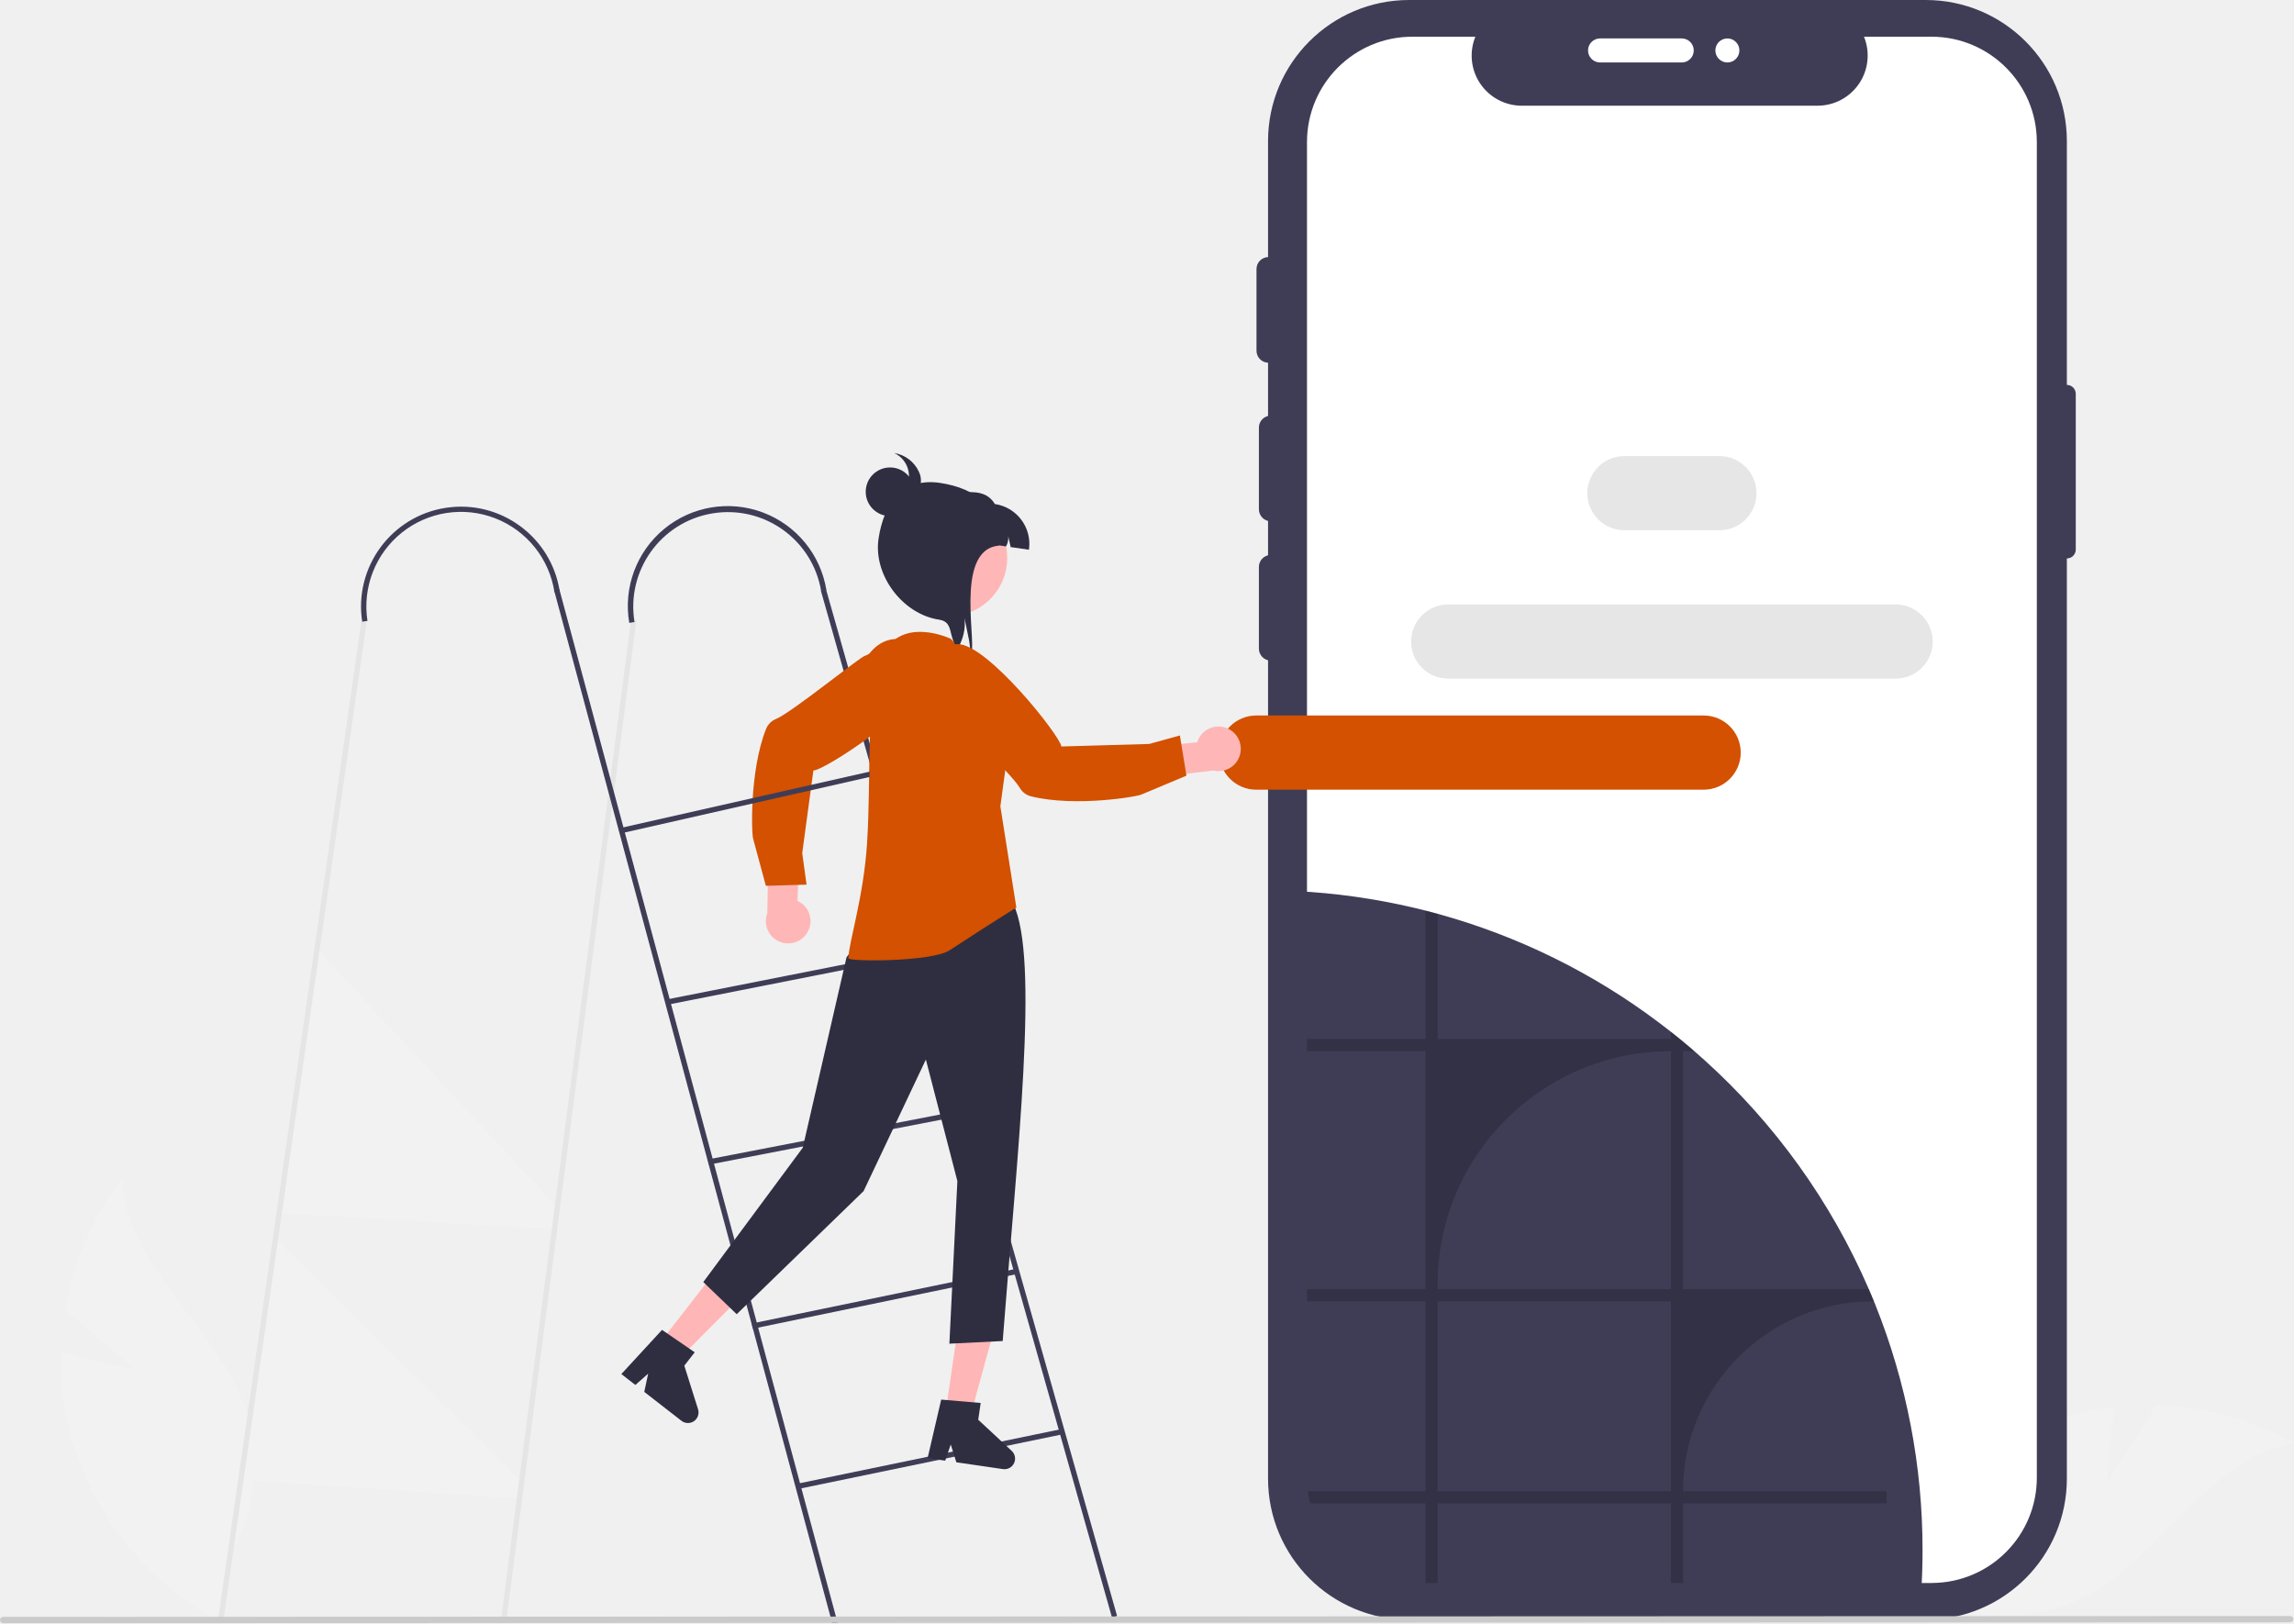
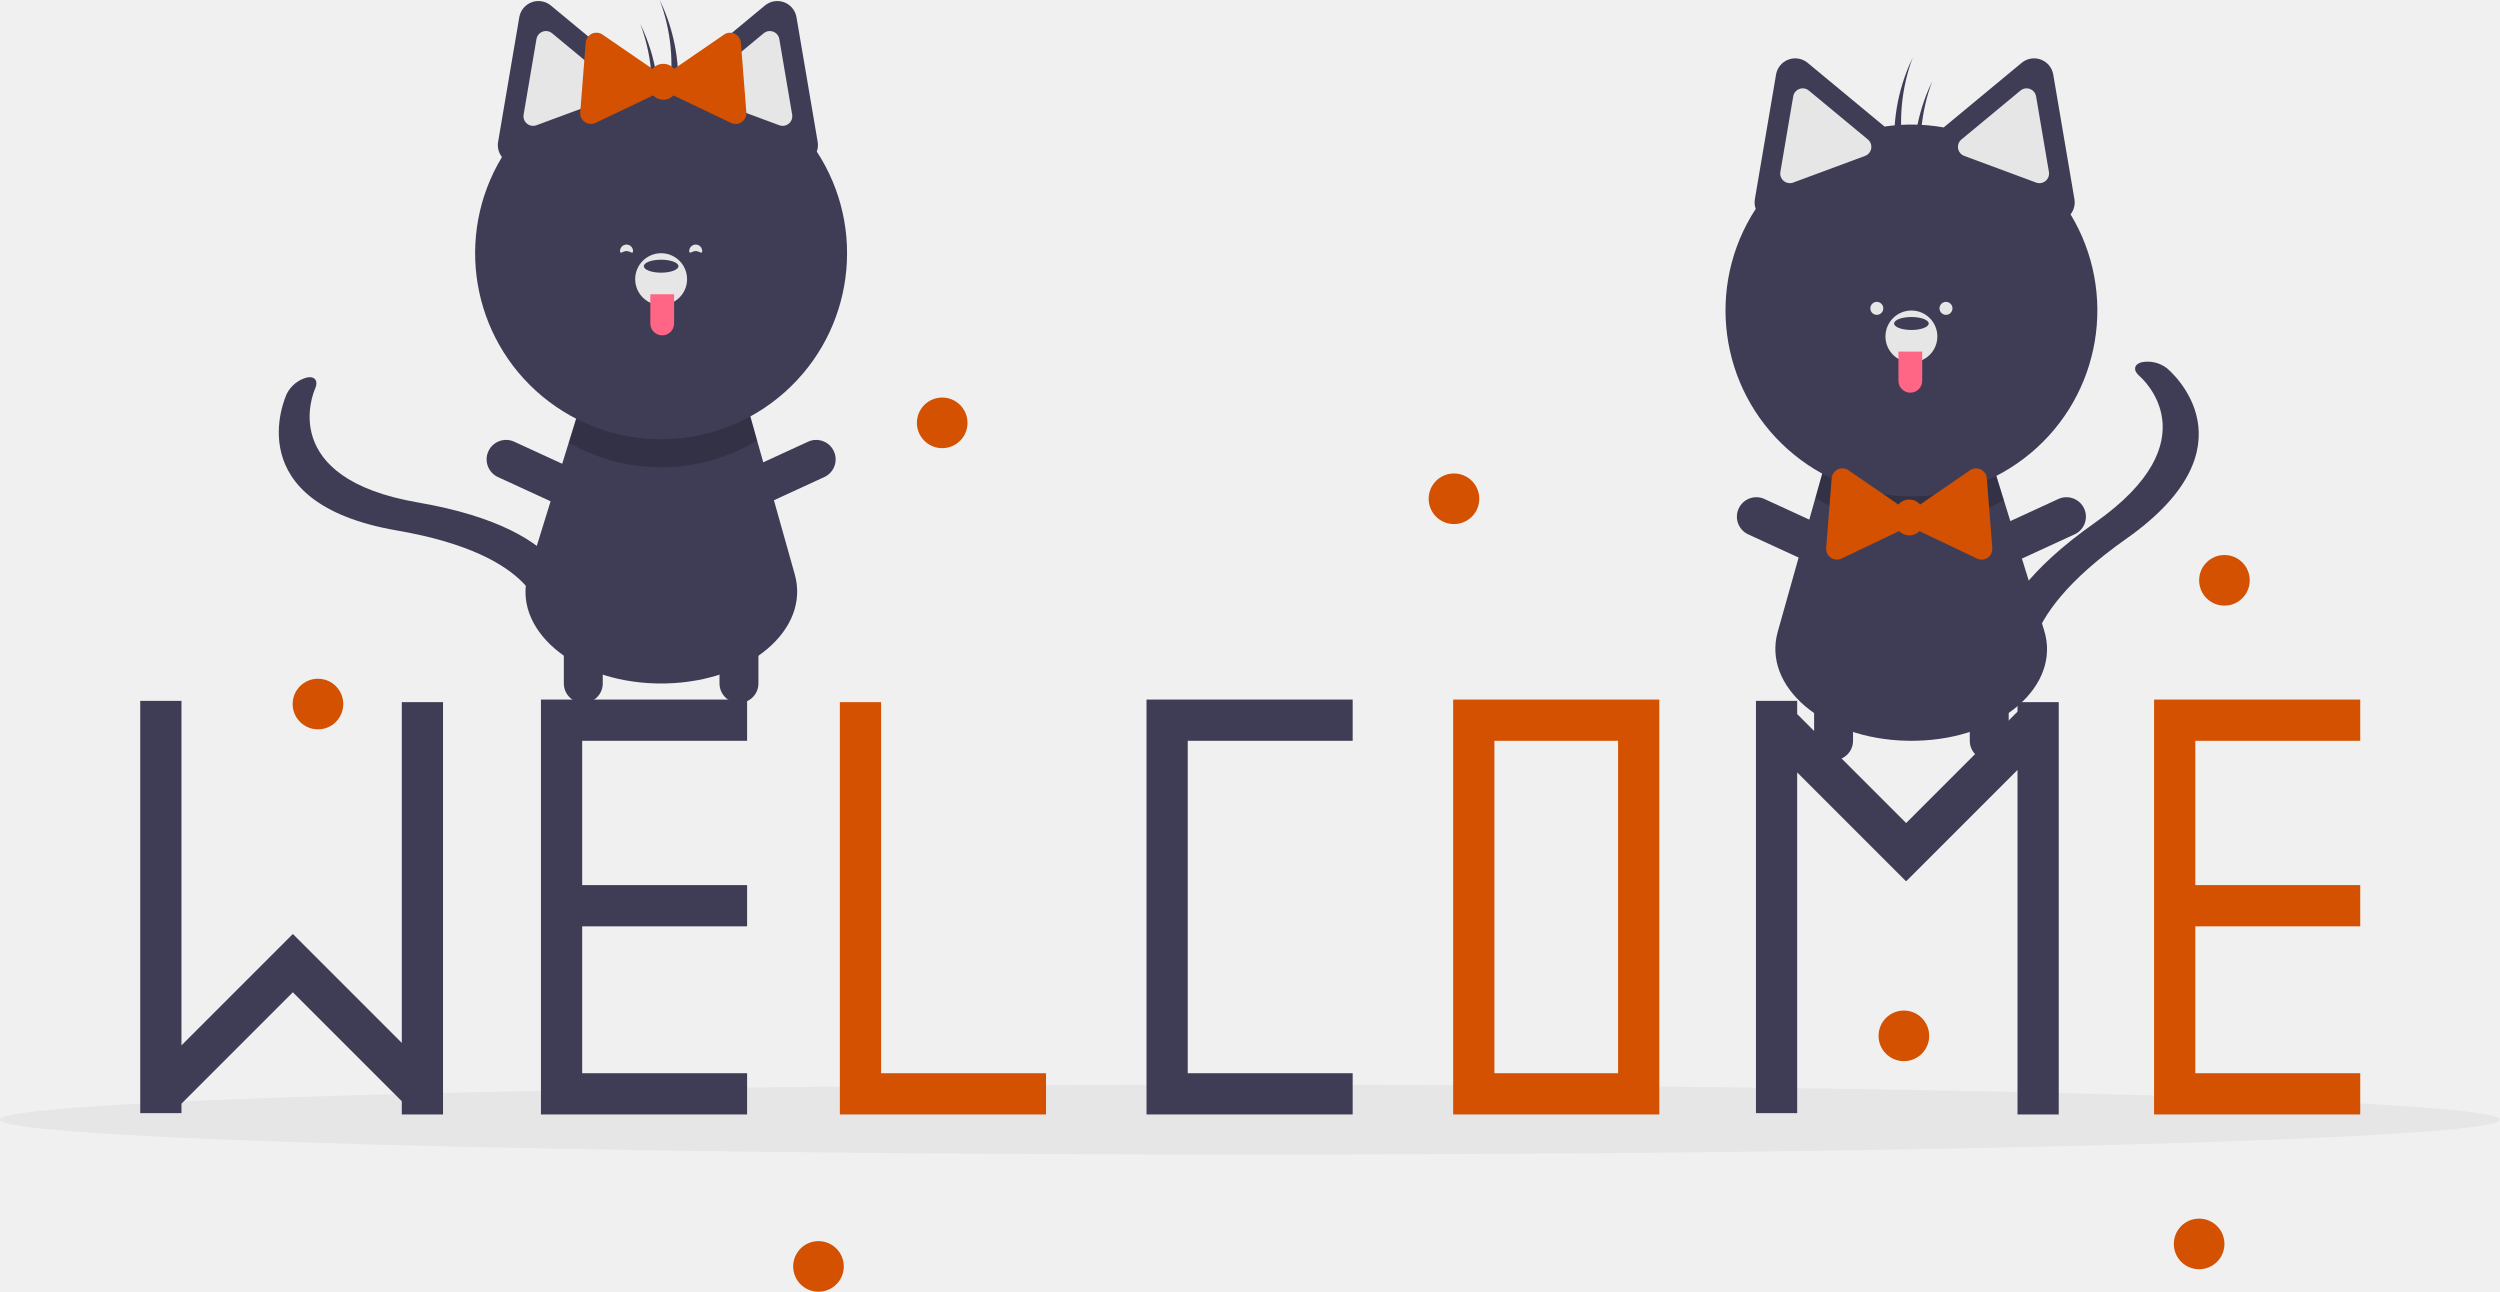
- <svg xmlns="http://www.w3.org/2000/svg" data-name="Layer 1" width="860.367" height="608.84" viewBox="0 0 860.367 608.84">
-   <path d="M220.669,659.181,194.292,636.859a111.491,111.491,0,0,1,21.38-49.199c.886,32.249,33.942,53.847,45.317,84.037a67.062,67.062,0,0,1-5.547,57.862l-2.654,24.363a112.375,112.375,0,0,1-57.574-74.421,108.549,108.549,0,0,1-2.47-27.119C206.251,656.492,220.669,659.181,220.669,659.181Z" transform="translate(-169.8167 -145.58)" fill="#f2f2f2" />
-   <path d="M960.061,701.877,978.481,672.641a111.491,111.491,0,0,1,51.702,14.301c-31.809,5.381-48.58,41.129-76.885,56.608a67.062,67.062,0,0,1-58.07,2.588l-24.495.775a112.375,112.375,0,0,1,65.652-67.402,108.549,108.549,0,0,1,26.509-6.232C960.711,687.225,960.061,701.877,960.061,701.877Z" transform="translate(-169.8167 -145.58)" fill="#f2f2f2" />
-   <polygon points="207.198 460.992 105.065 455 119.065 356 209.065 453 207.198 460.992" fill="#f2f2f2" />
-   <polygon points="194.198 561.992 90.198 554.992 104.065 465 194.667 555.008 194.198 561.992" fill="#f2f2f2" />
-   <path d="M944.996,289.953h0V198.507A52.927,52.927,0,0,0,892.069,145.58H698.327a52.927,52.927,0,0,0-52.927,52.927V700.189a52.927,52.927,0,0,0,52.927,52.927H892.069A52.927,52.927,0,0,0,944.996,700.19V355.046h0a3.338,3.338,0,0,0,3.338-3.338v-58.417A3.338,3.338,0,0,0,944.996,289.953Z" transform="translate(-169.8167 -145.58)" fill="#3f3d56" />
-   <path d="M933.732,198.87V699.828A39.5,39.5,0,0,1,894.644,739.331a3.47,3.47,0,0,1-.433.018H699.526a39.525,39.525,0,0,1-39.521-39.521V198.87a39.525,39.525,0,0,1,39.521-39.521h23.626A18.792,18.792,0,0,0,740.543,185.228h110.994a18.805,18.805,0,0,0,17.373-25.879h25.302A39.525,39.525,0,0,1,933.732,198.87Z" transform="translate(-169.8167 -145.58)" fill="#fff" />
-   <path d="M890.869,727.12q0,7.785-.49,15.44a3.022,3.022,0,0,1-.43.02h-194.68a39.534,39.534,0,0,1-38.34-29.9,37.339,37.339,0,0,1-.85-4.53,38.852,38.852,0,0,1-.33-5.09V479.81a247.294,247.294,0,0,1,44.46,6.28c1.43.33,2.85.68,4.26,1.04.09.02.18.05.27.07,1.43.36,2.85.74,4.26,1.13a246.328,246.328,0,0,1,83.25,40.99c1.43,1.07,2.85,2.17,4.26,3.28l.27.21q3.54,2.79,6.97,5.72c.51.43,1.02.87,1.52,1.32,1.23,1.06,2.46,2.14,3.66,3.23a248.139,248.139,0,0,1,61.8,86.06c.47,1.07.92,2.15,1.37,3.23q.27.66.54,1.32c.17.4.33.8.49,1.2A247.055,247.055,0,0,1,890.869,727.12Z" transform="translate(-169.8167 -145.58)" fill="#3f3d56" />
-   <path d="M646.471,341.112a4.511,4.511,0,0,1-4.505-4.505V305.97a4.505,4.505,0,1,1,9.011,0v30.636A4.511,4.511,0,0,1,646.471,341.112Z" transform="translate(-169.8167 -145.58)" fill="#3f3d56" />
-   <path d="M645.57,281.641a4.511,4.511,0,0,1-4.505-4.505V246.5a4.505,4.505,0,0,1,9.011,0v30.636A4.511,4.511,0,0,1,645.57,281.641Z" transform="translate(-169.8167 -145.58)" fill="#3f3d56" />
-   <path d="M765.412,164.502a4.511,4.511,0,0,1,4.505-4.505h30.636a4.505,4.505,0,1,1,0,9.011H769.918A4.511,4.511,0,0,1,765.412,164.502Z" transform="translate(-169.8167 -145.58)" fill="#fff" />
-   <path d="M646.471,393.374a4.511,4.511,0,0,1-4.505-4.505V358.232a4.505,4.505,0,1,1,9.011,0V388.869A4.511,4.511,0,0,1,646.471,393.374Z" transform="translate(-169.8167 -145.58)" fill="#3f3d56" />
-   <circle cx="647.858" cy="18.922" r="4.505" fill="#fff" />
-   <path d="M801.039,704.92a71.221,71.221,0,0,1,71.23-71.23h.37q-.27-.66-.54-1.32c-.45-1.08-.9-2.16-1.37-3.23h-69.69V539.85h4.23c-.5-.45-1.01-.89-1.52-1.32q-3.435-2.925-6.97-5.72l-.27-.21v2.7h-87.51V488.33c-1.41-.39-2.83-.77-4.26-1.13-.09-.02-.18-.05-.27-.07V535.3h-44.46v4.55h44.46v89.29h-44.46v4.55h44.46v71.23H660.339a37.34,37.34,0,0,0,.85,4.53h43.28v29.9h4.53v-29.9h87.51v29.9h4.53v-29.9h76.35v-4.53Zm-4.53,0h-87.51V633.69h87.51Zm0-75.78h-87.51v-1.78a87.511,87.511,0,0,1,87.51-87.51Z" transform="translate(-169.8167 -145.58)" opacity="0.2" />
-   <polygon points="238.653 232.79 190.083 606.41 189.773 608.79 187.753 608.79 188.063 606.41 236.673 232.53 238.653 232.79" fill="#e5e5e5" />
-   <polygon points="137.533 233.26 83.973 606.45 83.633 608.83 81.613 608.83 81.953 606.45 135.553 232.98 137.533 233.26" fill="#e5e5e5" />
-   <polygon points="314.173 608.74 312.093 608.75 311.453 606.37 207.843 221.52 209.773 221 313.523 606.37 314.173 608.74" fill="#3f3d56" />
-   <rect x="532.233" y="359.249" width="2" height="400.329" transform="translate(-302.1752 21.06253) rotate(-15.82738)" fill="#3f3d56" />
-   <rect x="468.094" y="691.82" width="101.103" height="2" transform="translate(-299.42 -26.14147) rotate(-11.68842)" fill="#3f3d56" />
-   <rect x="450.928" y="631.74" width="101.103" height="2" transform="translate(-287.6044 -30.86485) rotate(-11.68842)" fill="#3f3d56" />
-   <rect x="434.589" y="570.933" width="100.141" height="1.999" transform="translate(-269.6586 -43.0725) rotate(-10.95318)" fill="#3f3d56" />
-   <rect x="419.549" y="510.853" width="98.035" height="2" transform="translate(-260.1562 -45.03237) rotate(-11.17824)" fill="#3f3d56" />
-   <path d="M305.659,378.771a37.476,37.476,0,1,1,74.09-11.341l-1.977.303a35.477,35.477,0,1,0-70.137,10.736Z" transform="translate(-169.8167 -145.58)" fill="#3f3d56" />
-   <path d="M405.82,379.218a37.477,37.477,0,1,1,73.935-12.312l-1.973.328a35.477,35.477,0,0,0-69.99,11.655Z" transform="translate(-169.8167 -145.58)" fill="#3f3d56" />
-   <polygon points="339.339 315.25 320.12 362.005 382.739 361.551 376.371 315.146 339.339 315.25" fill="#ffb6b6" />
-   <polygon points="354.63 529.884 363.918 531.239 373.562 496.059 359.854 494.06 354.63 529.884" fill="#ffb6b6" />
-   <path d="M522.812,670.547l14.81,1.265-.918,6.291,12.552,11.677a3.971,3.971,0,0,1-3.278,6.837l-17.48-2.55-2.105-6.662-2.084,6.051-6.591-.961Z" transform="translate(-169.8167 -145.58)" fill="#2f2e41" />
-   <polygon points="247.292 503.901 254.702 509.663 280.452 483.824 269.516 475.321 247.292 503.901" fill="#ffb6b6" />
-   <path d="M418.114,644.397l12.257,8.409-3.902,5.018,5.155,16.35a3.971,3.971,0,0,1-6.225,4.329l-13.945-10.844,1.457-6.833-4.799,4.234-5.258-4.089Z" transform="translate(-169.8167 -145.58)" fill="#2f2e41" />
-   <path d="M493.473,496.491l-6.167,8.169-16.415,71.419L433.579,626.471l12.542,12.043,47.59-46.169,23.355-49.329,11.816,45.564-3,61,20-1c5.42-70.791,13.9-143.629,3.912-164.084l0,0a64.225,64.225,0,0,1-48.374,15.531Z" transform="translate(-169.8167 -145.58)" fill="#2f2e41" />
-   <path d="M526.484,385.22l15.778,17.253a24.655,24.655,0,0,1,6.279,13.653l0,0a24.655,24.655,0,0,1-.14,6.954L545,448l6,38s-8.551,5.216-25,16c-6.713,4.401-38.038,4.33-38,3,.178-6.162,5.689-22.769,7-43,1.618-24.971-.504-54.775,5-69C506.719,375.634,526.484,385.22,526.484,385.22Z" transform="translate(-169.8167 -145.58)" fill="#d35100" />
-   <path d="M472.338,495.781a8.313,8.313,0,0,0-3.417-12.28l.617-18.986-11.446-3.189-.495,26.824a8.358,8.358,0,0,0,14.741,7.631Z" transform="translate(-169.8167 -145.58)" fill="#ffb6b6" />
-   <path d="M457.07,419.139a6.839,6.839,0,0,1,3.863-3.916c6.092-2.559,32.43-24.082,33.401-23.678l8.362-4.127c.308.003,8.545.198,12.586,4.78a8.877,8.877,0,0,1,2.078,7.125c-1.183,10.912-38.521,35.422-42.478,35.257l-4.192,30.982,1.631,11.836-15.27.434-4.705-17.427C451.671,459.133,450.818,435.06,457.07,419.139Z" transform="translate(-169.8167 -145.58)" fill="#d35100" />
-   <ellipse cx="505.423" cy="400.713" rx="15.5" ry="13" transform="translate(-133.8678 697.4198) rotate(-81.70033)" fill="#d35100" />
-   <polygon points="233.692 312.393 233.305 310.431 326.183 289.42 326.183 291.42 233.692 312.393" fill="#3f3d56" />
-   <rect x="595.328" y="171.07" width="63.447" height="27.826" rx="13.913" fill="#e6e6e6" />
-   <rect x="529.241" y="226.722" width="195.621" height="27.826" rx="13.913" fill="#e6e6e6" />
-   <rect x="457.241" y="268.374" width="195.621" height="27.826" rx="13.913" fill="#d35100" />
-   <path d="M1029.947,752.92a1.186,1.186,0,0,1-1.19,1.19l-592.69.21-2.08.01-122.32.04h-2.02l-104.12.04h-2.02l-32.5.01a1.19,1.19,0,0,1,0-2.38l32.84-.01h2.02l104.09-.04h2.02l121.37-.04h2.07l103.42-.04h1.36l488.56-.18A1.186,1.186,0,0,1,1029.947,752.92Z" transform="translate(-169.8167 -145.58)" fill="#cacaca" />
-   <path d="M543.18,367.991a21.845,21.845,0,1,1,3.785-18.255c.063.262.116.522.167.792A21.815,21.815,0,0,1,543.18,367.991Z" transform="translate(-169.8167 -145.58)" fill="#ffb6b6" />
-   <path d="M548.864,350.781c-.551-2.738-.343-1.323-.904-4.053a6.539,6.539,0,0,1-.827,3.8l-25.738-3.755,2.183-14.962c7.976-1.888,15.719-3.356,19.365,2.825a15.121,15.121,0,0,1,12.779,17.144Z" transform="translate(-169.8167 -145.58)" fill="#2f2e41" />
-   <path d="M533.673,391.04c.021-.28.033-.571.034-.854a29.447,29.447,0,0,0-.806-6.181c-.438-2.196-.884-4.404-1.331-6.601a18.152,18.152,0,0,1-2.504,11.277c-3.85-4.018-1.305-9.834-6.985-10.662-13.655-1.992-24.767-16.637-22.774-30.302,1.992-13.656,9.34-23.013,22.995-21.021,13.665,1.993,23.836,9.864,22.111,23.558C527.014,351.758,537.052,390.118,533.673,391.04Z" transform="translate(-169.8167 -145.58)" fill="#2f2e41" />
-   <circle cx="333.812" cy="184.459" r="9.121" fill="#2f2e41" />
-   <path d="M514.448,322.508a12.33,12.33,0,0,0-9.275-7.007,9.442,9.442,0,0,1,2.606,15.456l1.844-1.585a3.097,3.097,0,0,0,3.661.262,4.37,4.37,0,0,0,1.916-3.295A7.585,7.585,0,0,0,514.448,322.508Z" transform="translate(-169.8167 -145.58)" fill="#2f2e41" />
-   <path d="M630.552,418.978a8.313,8.313,0,0,0-11.716,5.02l-18.899,1.915-1.638,11.769,26.651-3.079a8.358,8.358,0,0,0,5.602-15.625Z" transform="translate(-169.8167 -145.58)" fill="#ffb6b6" />
-   <path d="M556.622,444.306a6.839,6.839,0,0,1-4.395-3.308c-3.347-5.697-28.183-28.938-27.911-29.954l-5.203-7.738c-.038-.306-.94-8.496,3.063-13.11a8.877,8.877,0,0,1,6.785-3.008c10.972-.279,38.558,34.447,38.921,38.391l32.939-.948L612.334,421.44l2.461,15.076L598.149,443.498C596.979,444.337,573.233,448.385,556.622,444.306Z" transform="translate(-169.8167 -145.58)" fill="#d35100" />
+ <svg xmlns="http://www.w3.org/2000/svg" data-name="Layer 1" width="889.076" height="459.38" viewBox="0 0 889.076 459.38">
+   <ellipse cx="444.538" cy="398.169" rx="444.538" ry="12.435" fill="#e6e6e6" />
+   <path d="M836.907,483.742c-.561.008-1.123.015-1.692.015s-1.13-.008-1.692-.015c-29.757-.677-51.326-19.269-45.836-38.777l13.387-47.589,3.383-12.041,59.976,1.023,3.645,11.78,14.348,46.366C888.502,464.119,866.934,483.065,836.907,483.742Z" transform="translate(-155.4622 -220.3102)" fill="#3f3d56" />
+   <path d="M868.079,398.137a66.201,66.201,0,0,1-67.004-.761l3.383-12.041,59.976,1.023Z" transform="translate(-155.4622 -220.3102)" opacity="0.2" />
+   <path d="M865.548,446.544c2.591-9.656,11.106-23.585,34.987-40.38,41.648-29.294,16.803-51.259,15.727-52.18-2.258-1.93-1.925-4.098.775-4.839a11.224,11.224,0,0,1,9.034,2.103c1.348,1.115,32.459,27.683-14.537,60.734-42.295,29.75-33.302,49.169-33.199,49.355,1.133,2.077-.684,3.739-4.063,3.716s-7.039-1.723-8.176-3.797C865.856,460.818,863.135,455.533,865.548,446.544Z" transform="translate(-155.4622 -220.3102)" fill="#3f3d56" />
+   <path d="M807.534,490.677a6.92,6.92,0,0,1-6.92-6.92V453.769a6.92,6.92,0,0,1,13.841,0v29.988A6.92,6.92,0,0,1,807.534,490.677Z" transform="translate(-155.4622 -220.3102)" fill="#3f3d56" />
+   <path d="M813.602,419.484a6.92,6.92,0,0,1-9.179,3.394l-27.243-12.534a6.92,6.92,0,0,1,5.785-12.574l27.243,12.534A6.92,6.92,0,0,1,813.602,419.484Z" transform="translate(-155.4622 -220.3102)" fill="#3f3d56" />
+   <path d="M856.829,419.484a6.92,6.92,0,0,0,9.179,3.394l27.243-12.534a6.92,6.92,0,0,0-5.785-12.574l-27.243,12.534A6.92,6.92,0,0,0,856.829,419.484Z" transform="translate(-155.4622 -220.3102)" fill="#3f3d56" />
+   <path d="M862.897,490.677a6.92,6.92,0,0,0,6.92-6.92V453.769a6.92,6.92,0,1,0-13.841,0v29.988A6.92,6.92,0,0,0,862.897,490.677Z" transform="translate(-155.4622 -220.3102)" fill="#3f3d56" />
+   <path d="M891.818,296.535a6.806,6.806,0,0,0,1.373-5.408l-3.766-22.157-3.766-22.157a6.913,6.913,0,0,0-11.226-4.164L857.127,256.988l-10.426,8.64a65.694,65.694,0,0,0-21.047-.317l-10.043-8.322-17.305-14.34a6.913,6.913,0,0,0-11.226,4.164l-3.766,22.157-3.766,22.157a6.844,6.844,0,0,0,.301,3.474,66.118,66.118,0,1,0,111.969,1.935Z" transform="translate(-155.4622 -220.3102)" fill="#3f3d56" />
+   <path d="M796.572,251.728a3.447,3.447,0,0,0-1.202.218,3.388,3.388,0,0,0-2.184,2.635L788.618,281.451a3.423,3.423,0,0,0,4.565,3.782l25.553-9.479a3.422,3.422,0,0,0,.993-5.844l-0-.001-20.985-17.39A3.392,3.392,0,0,0,796.572,251.728Z" transform="translate(-155.4622 -220.3102)" fill="#e6e6e6" />
+   <path d="M876.167,251.728a3.392,3.392,0,0,0-2.172.792l-20.986,17.391a3.422,3.422,0,0,0,.993,5.844l25.553,9.479a3.423,3.423,0,0,0,4.565-3.782l-4.567-26.87a3.388,3.388,0,0,0-2.184-2.635A3.447,3.447,0,0,0,876.167,251.728Z" transform="translate(-155.4622 -220.3102)" fill="#e6e6e6" />
+   <circle cx="679.753" cy="119.658" r="9.227" fill="#e6e6e6" />
+   <ellipse cx="679.753" cy="115.044" rx="6.151" ry="2.307" fill="#3f3d56" />
+   <path d="M675.14,125.04H683.598a0,0,0,0,1,0,0v10.38a4.229,4.229,0,0,1-4.229,4.229h0a4.229,4.229,0,0,1-4.229-4.229V125.04a0,0,0,0,1,0,0Z" fill="#ff6584" />
+   <path d="M835.729,240.69c-.444.92-.874,1.849-1.279,2.798a65.818,65.818,0,0,0-4.651,35.344c.866-1.256,1.776-2.565,2.701-3.888A65.775,65.775,0,0,1,835.729,240.69Z" transform="translate(-155.4622 -220.3102)" fill="#3f3d56" />
+   <path d="M842.649,249.148c-.444.92-.874,1.849-1.279,2.798A65.818,65.818,0,0,0,836.719,287.29c.866-1.256,1.776-2.565,2.701-3.888A65.775,65.775,0,0,1,842.649,249.148Z" transform="translate(-155.4622 -220.3102)" fill="#3f3d56" />
+   <path d="M863.985,415.199l-.975-12.398-.975-12.398a3.825,3.825,0,0,0-5.98-2.853l-10.25,7.043-7.485,5.143a5.095,5.095,0,0,0-7.749,0l-7.485-5.143L812.838,387.55a3.825,3.825,0,0,0-5.98,2.853l-.975,12.398-.975,12.398a3.825,3.825,0,0,0,5.461,3.752l11.224-5.355,9.223-4.4a5.101,5.101,0,0,0,7.262,0l9.223,4.4,11.224,5.355A3.825,3.825,0,0,0,863.985,415.199Z" transform="translate(-155.4622 -220.3102)" fill="#d35100" />
+   <circle cx="667.451" cy="109.662" r="2.307" fill="#e6e6e6" />
+   <circle cx="692.056" cy="109.662" r="2.307" fill="#e6e6e6" />
+   <path d="M388.888,463.362c.561.008,1.123.015,1.692.015s1.13-.008,1.692-.015c29.757-.677,51.326-19.269,45.836-38.777l-13.387-47.589L421.336,364.955l-59.976,1.023-3.645,11.78-14.348,46.366C337.293,443.739,358.861,462.685,388.888,463.362Z" transform="translate(-155.4622 -220.3102)" fill="#3f3d56" />
+   <path d="M357.715,377.758a66.201,66.201,0,0,0,67.004-.761L421.336,364.955l-59.976,1.023Z" transform="translate(-155.4622 -220.3102)" opacity="0.2" />
+   <path d="M352.962,420.524c-6.473-7.619-20.13-16.565-48.9-21.526-50.177-8.656-37.121-39.139-36.542-40.432,1.215-2.711-.014-4.527-2.771-4.041a11.224,11.224,0,0,0-7.266,5.766c-.741,1.585-17.492,38.91,39.127,48.673,50.957,8.79,51.139,30.19,51.125,30.403-.136,2.362,2.218,3.087,5.263,1.62s5.625-4.569,5.765-6.931C358.791,433.557,358.99,427.616,352.962,420.524Z" transform="translate(-155.4622 -220.3102)" fill="#3f3d56" />
+   <path d="M418.261,470.298a6.92,6.92,0,0,0,6.92-6.92V433.389a6.92,6.92,0,0,0-13.841,0v29.988A6.92,6.92,0,0,0,418.261,470.298Z" transform="translate(-155.4622 -220.3102)" fill="#3f3d56" />
+   <path d="M412.193,399.105a6.92,6.92,0,0,0,9.179,3.394l27.243-12.534a6.92,6.92,0,1,0-5.785-12.574l-27.243,12.534A6.92,6.92,0,0,0,412.193,399.105Z" transform="translate(-155.4622 -220.3102)" fill="#3f3d56" />
+   <path d="M368.966,399.105a6.92,6.92,0,0,1-9.179,3.394l-27.243-12.534a6.92,6.92,0,1,1,5.785-12.574l27.243,12.534A6.92,6.92,0,0,1,368.966,399.105Z" transform="translate(-155.4622 -220.3102)" fill="#3f3d56" />
+   <path d="M362.898,470.298a6.92,6.92,0,0,1-6.92-6.92V433.389a6.92,6.92,0,0,1,13.841,0v29.988A6.92,6.92,0,0,1,362.898,470.298Z" transform="translate(-155.4622 -220.3102)" fill="#3f3d56" />
+   <path d="M445.947,274.221a6.844,6.844,0,0,0,.301-3.474l-3.766-22.157-3.766-22.157a6.913,6.913,0,0,0-11.226-4.164l-17.305,14.34L400.141,244.931a65.694,65.694,0,0,0-21.047.317l-10.426-8.64-17.305-14.34a6.913,6.913,0,0,0-11.226,4.164L336.37,248.59l-3.766,22.157a6.806,6.806,0,0,0,1.373,5.408,66.137,66.137,0,1,0,111.969-1.935Z" transform="translate(-155.4622 -220.3102)" fill="#3f3d56" />
+   <path d="M427.051,232.14,406.066,249.53l-0.0.001a3.422,3.422,0,0,0,.993,5.844l25.553,9.479a3.423,3.423,0,0,0,4.565-3.782l-4.567-26.87a3.388,3.388,0,0,0-2.184-2.635,3.447,3.447,0,0,0-1.202-.218A3.392,3.392,0,0,0,427.051,232.14Z" transform="translate(-155.4622 -220.3102)" fill="#e6e6e6" />
+   <path d="M348.427,231.566a3.388,3.388,0,0,0-2.184,2.635l-4.567,26.87a3.423,3.423,0,0,0,4.565,3.782l25.553-9.479a3.422,3.422,0,0,0,.993-5.844l-20.986-17.391a3.392,3.392,0,0,0-2.172-.792A3.447,3.447,0,0,0,348.427,231.566Z" transform="translate(-155.4622 -220.3102)" fill="#e6e6e6" />
+   <circle cx="235.117" cy="99.278" r="9.227" fill="#e6e6e6" />
+   <ellipse cx="235.117" cy="94.665" rx="6.151" ry="2.307" fill="#3f3d56" />
+   <path d="M390.964,324.971h0A4.229,4.229,0,0,1,395.193,329.2v10.38a0,0,0,0,1,0,0h-8.458a0,0,0,0,1,0,0V329.2A4.229,4.229,0,0,1,390.964,324.971Z" transform="translate(626.4652 444.2411) rotate(-180)" fill="#ff6584" />
+   <path d="M390.066,220.31c.444.92.874,1.849,1.279,2.798a65.818,65.818,0,0,1,4.651,35.344c-.866-1.256-1.776-2.565-2.701-3.888A65.775,65.775,0,0,0,390.066,220.31Z" transform="translate(-155.4622 -220.3102)" fill="#3f3d56" />
+   <path d="M383.146,228.768c.444.92.874,1.849,1.279,2.798a65.818,65.818,0,0,1,4.651,35.344c-.866-1.256-1.776-2.565-2.701-3.888A65.775,65.775,0,0,0,383.146,228.768Z" transform="translate(-155.4622 -220.3102)" fill="#3f3d56" />
+   <path d="M361.81,260.258l.975-12.398.975-12.398a3.825,3.825,0,0,1,5.98-2.853l10.25,7.043,7.485,5.143a5.095,5.095,0,0,1,7.749,0l7.485-5.143,10.25-7.043a3.825,3.825,0,0,1,5.98,2.853l.975,12.398.975,12.398a3.825,3.825,0,0,1-5.461,3.752L404.202,258.655l-9.223-4.4a5.101,5.101,0,0,1-7.262,0l-9.223,4.4L367.27,264.01A3.825,3.825,0,0,1,361.81,260.258Z" transform="translate(-155.4622 -220.3102)" fill="#d35100" />
+   <path d="M400.575,309.592c0,1.274,1.033,0,2.307,0s2.307,1.274,2.307,0a2.307,2.307,0,0,0-4.614,0Z" transform="translate(-155.4622 -220.3102)" fill="#e6e6e6" />
+   <path d="M380.583,309.592c0,1.274-1.033,0-2.307,0s-2.307,1.274-2.307,0a2.307,2.307,0,0,1,4.614,0Z" transform="translate(-155.4622 -220.3102)" fill="#e6e6e6" />
+   <polygon points="481.05 263.451 481.05 248.788 407.736 248.788 407.736 249.705 407.736 263.451 407.736 381.67 407.736 396.333 422.399 396.333 481.05 396.333 481.05 381.67 422.399 381.67 422.399 263.451 481.05 263.451" fill="#3f3d56" />
+   <path d="M672.253,469.099V616.643h73.314V469.099Zm58.651,132.882h-43.988V483.761h43.988Z" transform="translate(-155.4622 -220.3102)" fill="#d35100" />
+   <polygon points="313.344 381.67 313.344 249.705 298.681 249.705 298.681 381.67 298.681 396.333 313.344 396.333 371.995 396.333 371.995 381.67 313.344 381.67" fill="#d35100" />
+   <polygon points="265.69 263.451 265.69 248.788 192.376 248.788 192.376 249.705 192.376 263.451 192.376 314.771 192.376 329.434 192.376 381.67 192.376 396.333 207.039 396.333 265.69 396.333 265.69 381.67 207.039 381.67 207.039 329.434 265.69 329.434 265.69 314.771 207.039 314.771 207.039 263.451 265.69 263.451" fill="#3f3d56" />
+   <polygon points="839.372 263.451 839.372 248.788 766.058 248.788 766.058 249.705 766.058 263.451 766.058 314.771 766.058 329.434 766.058 381.67 766.058 396.333 780.721 396.333 839.372 396.333 839.372 381.67 780.721 381.67 780.721 329.434 839.372 329.434 839.372 314.771 780.721 314.771 780.721 263.451 839.372 263.451" fill="#d35100" />
+   <polygon points="142.889 249.705 142.889 370.89 104.228 332.23 104.14 332.319 104.058 332.237 64.535 371.76 64.535 249.247 49.872 249.247 49.872 395.875 64.535 395.875 64.535 392.496 104.147 352.884 142.889 391.627 142.889 396.333 157.552 396.333 157.552 249.705 142.889 249.705" fill="#3f3d56" />
+   <polygon points="717.488 249.705 717.488 253.083 677.876 292.695 639.133 253.953 639.133 249.247 624.47 249.247 624.47 395.875 639.133 395.875 639.133 274.689 677.794 313.35 677.883 313.261 677.964 313.342 717.488 273.819 717.488 396.333 732.15 396.333 732.15 249.705 717.488 249.705" fill="#3f3d56" />
+   <circle cx="335.076" cy="150.38" r="9" fill="#d35100" />
+   <circle cx="113.076" cy="250.38" r="9" fill="#d35100" />
+   <circle cx="291.076" cy="450.38" r="9" fill="#d35100" />
+   <circle cx="517.076" cy="177.38" r="9" fill="#d35100" />
+   <circle cx="782.076" cy="442.38" r="9" fill="#d35100" />
+   <circle cx="791.076" cy="206.38" r="9" fill="#d35100" />
+   <circle cx="677.076" cy="368.38" r="9" fill="#d35100" />
</svg>
